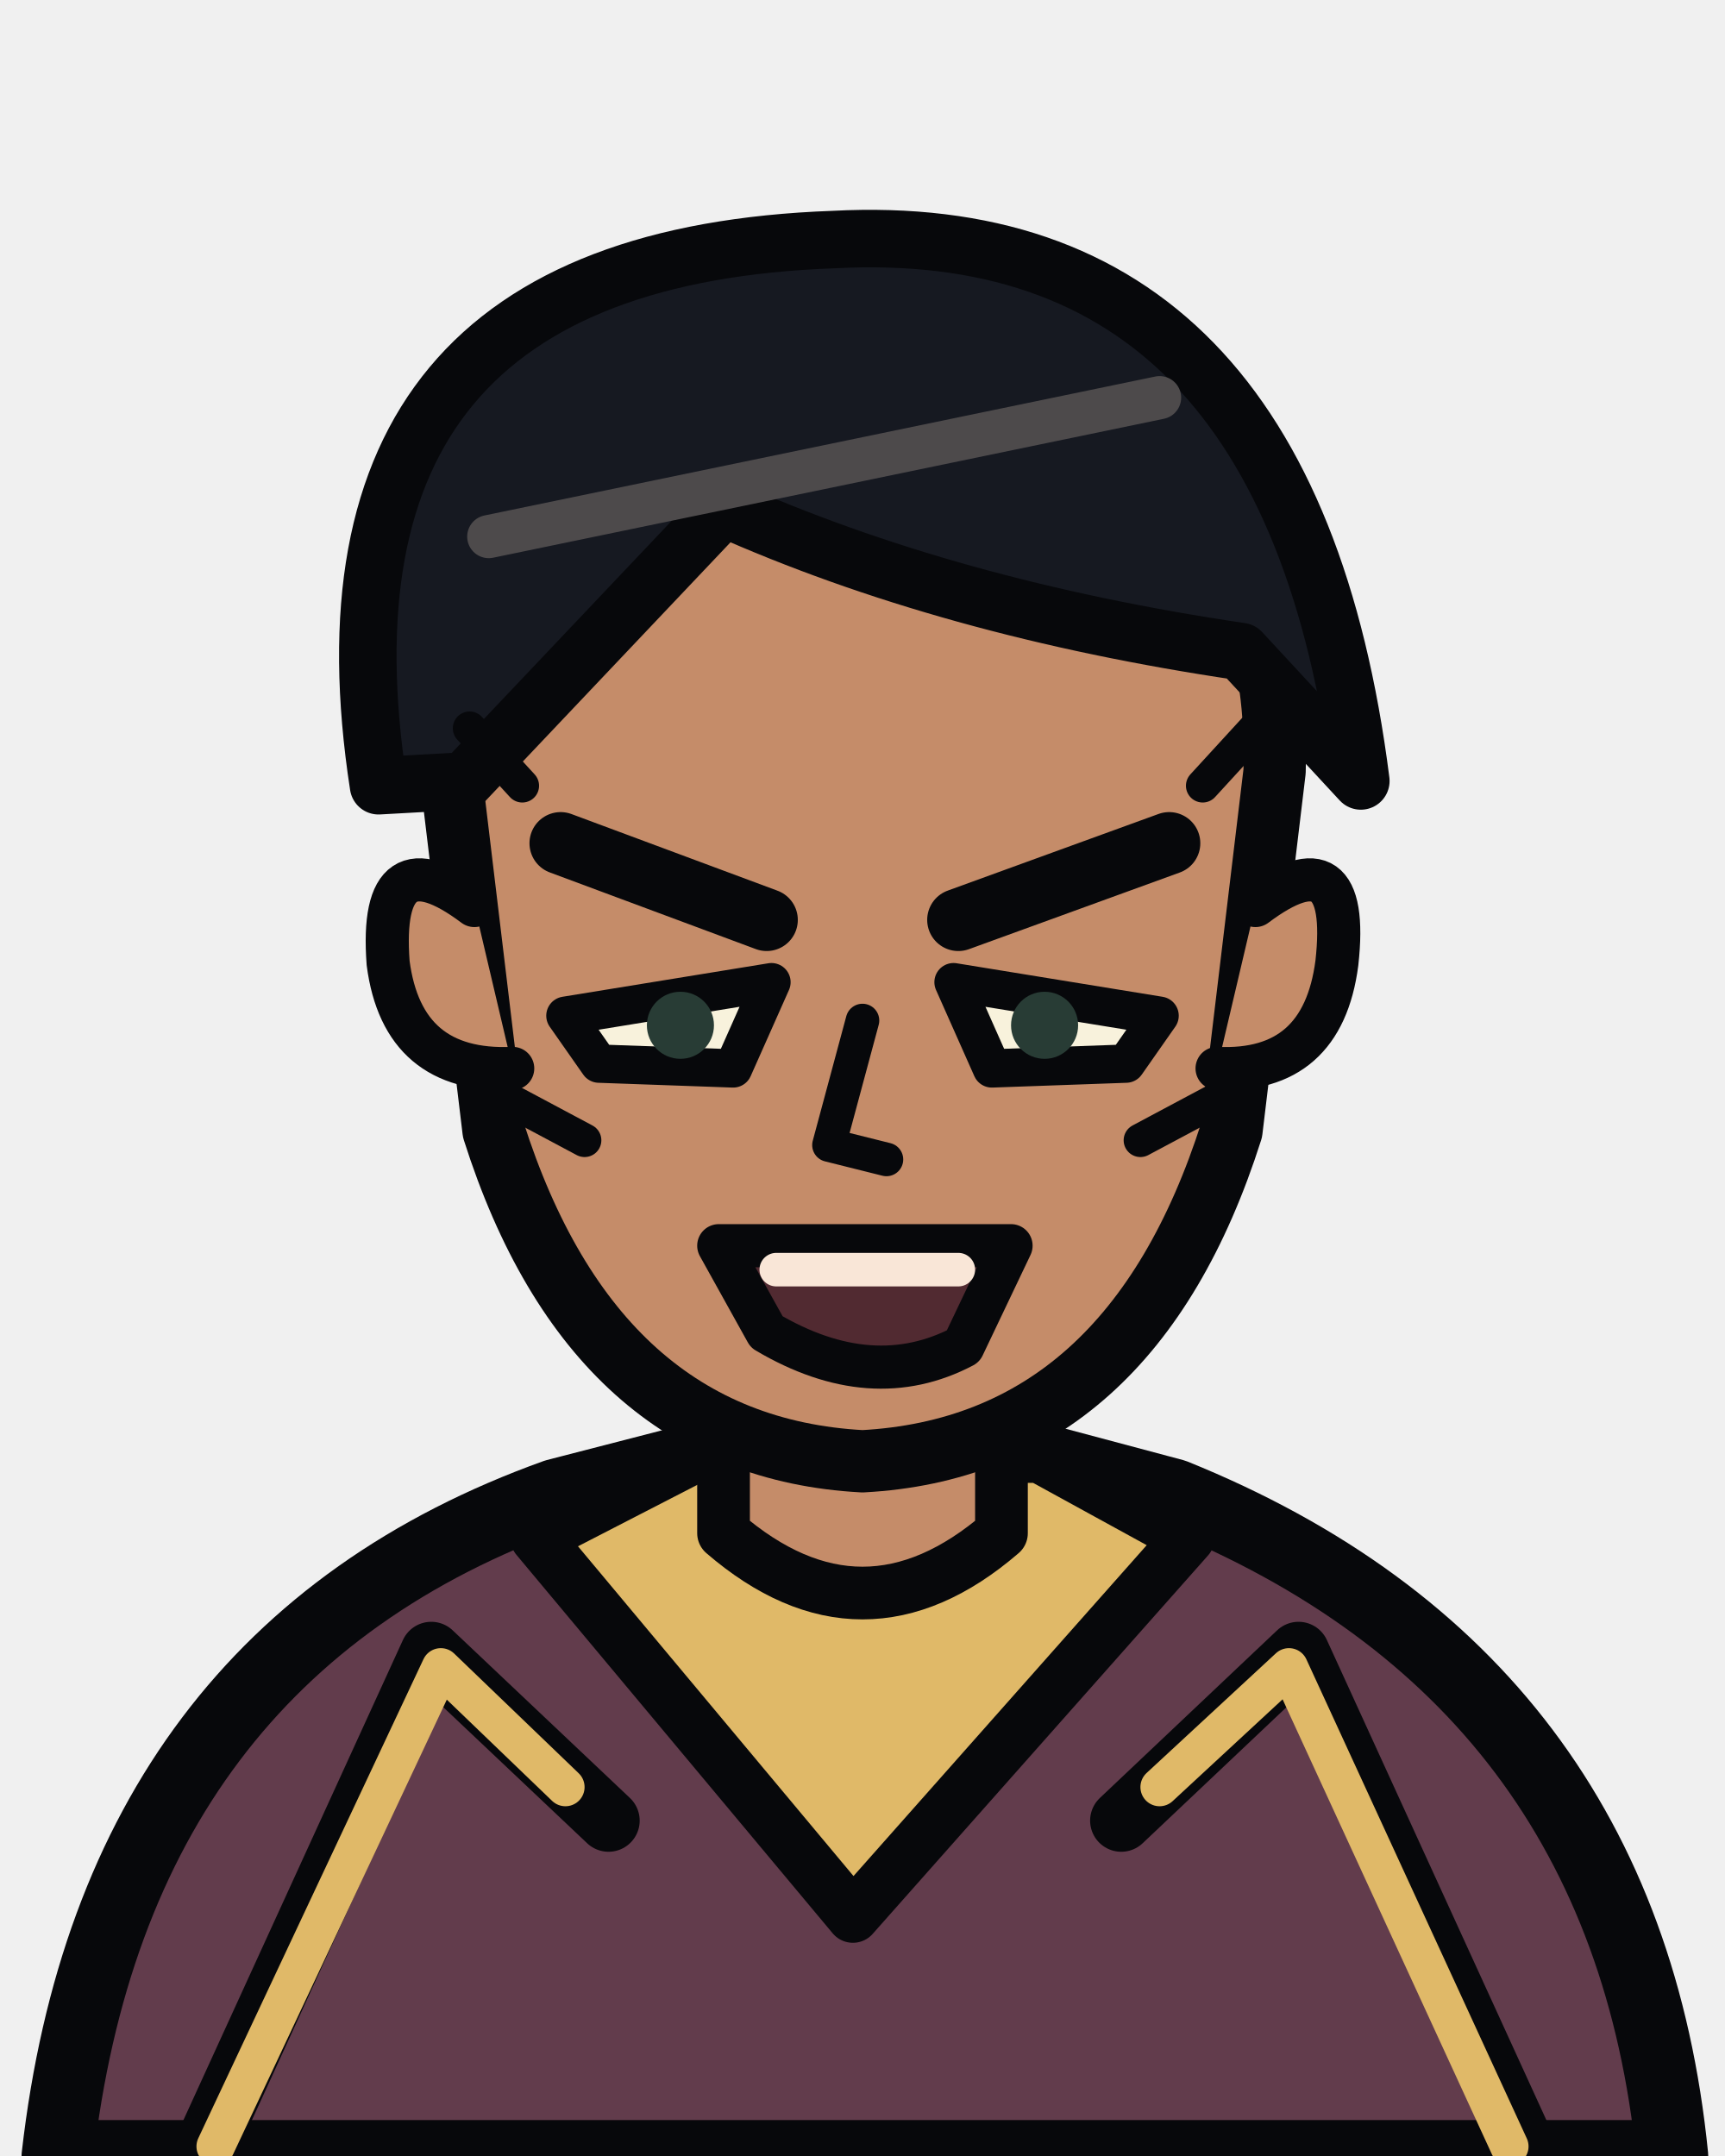
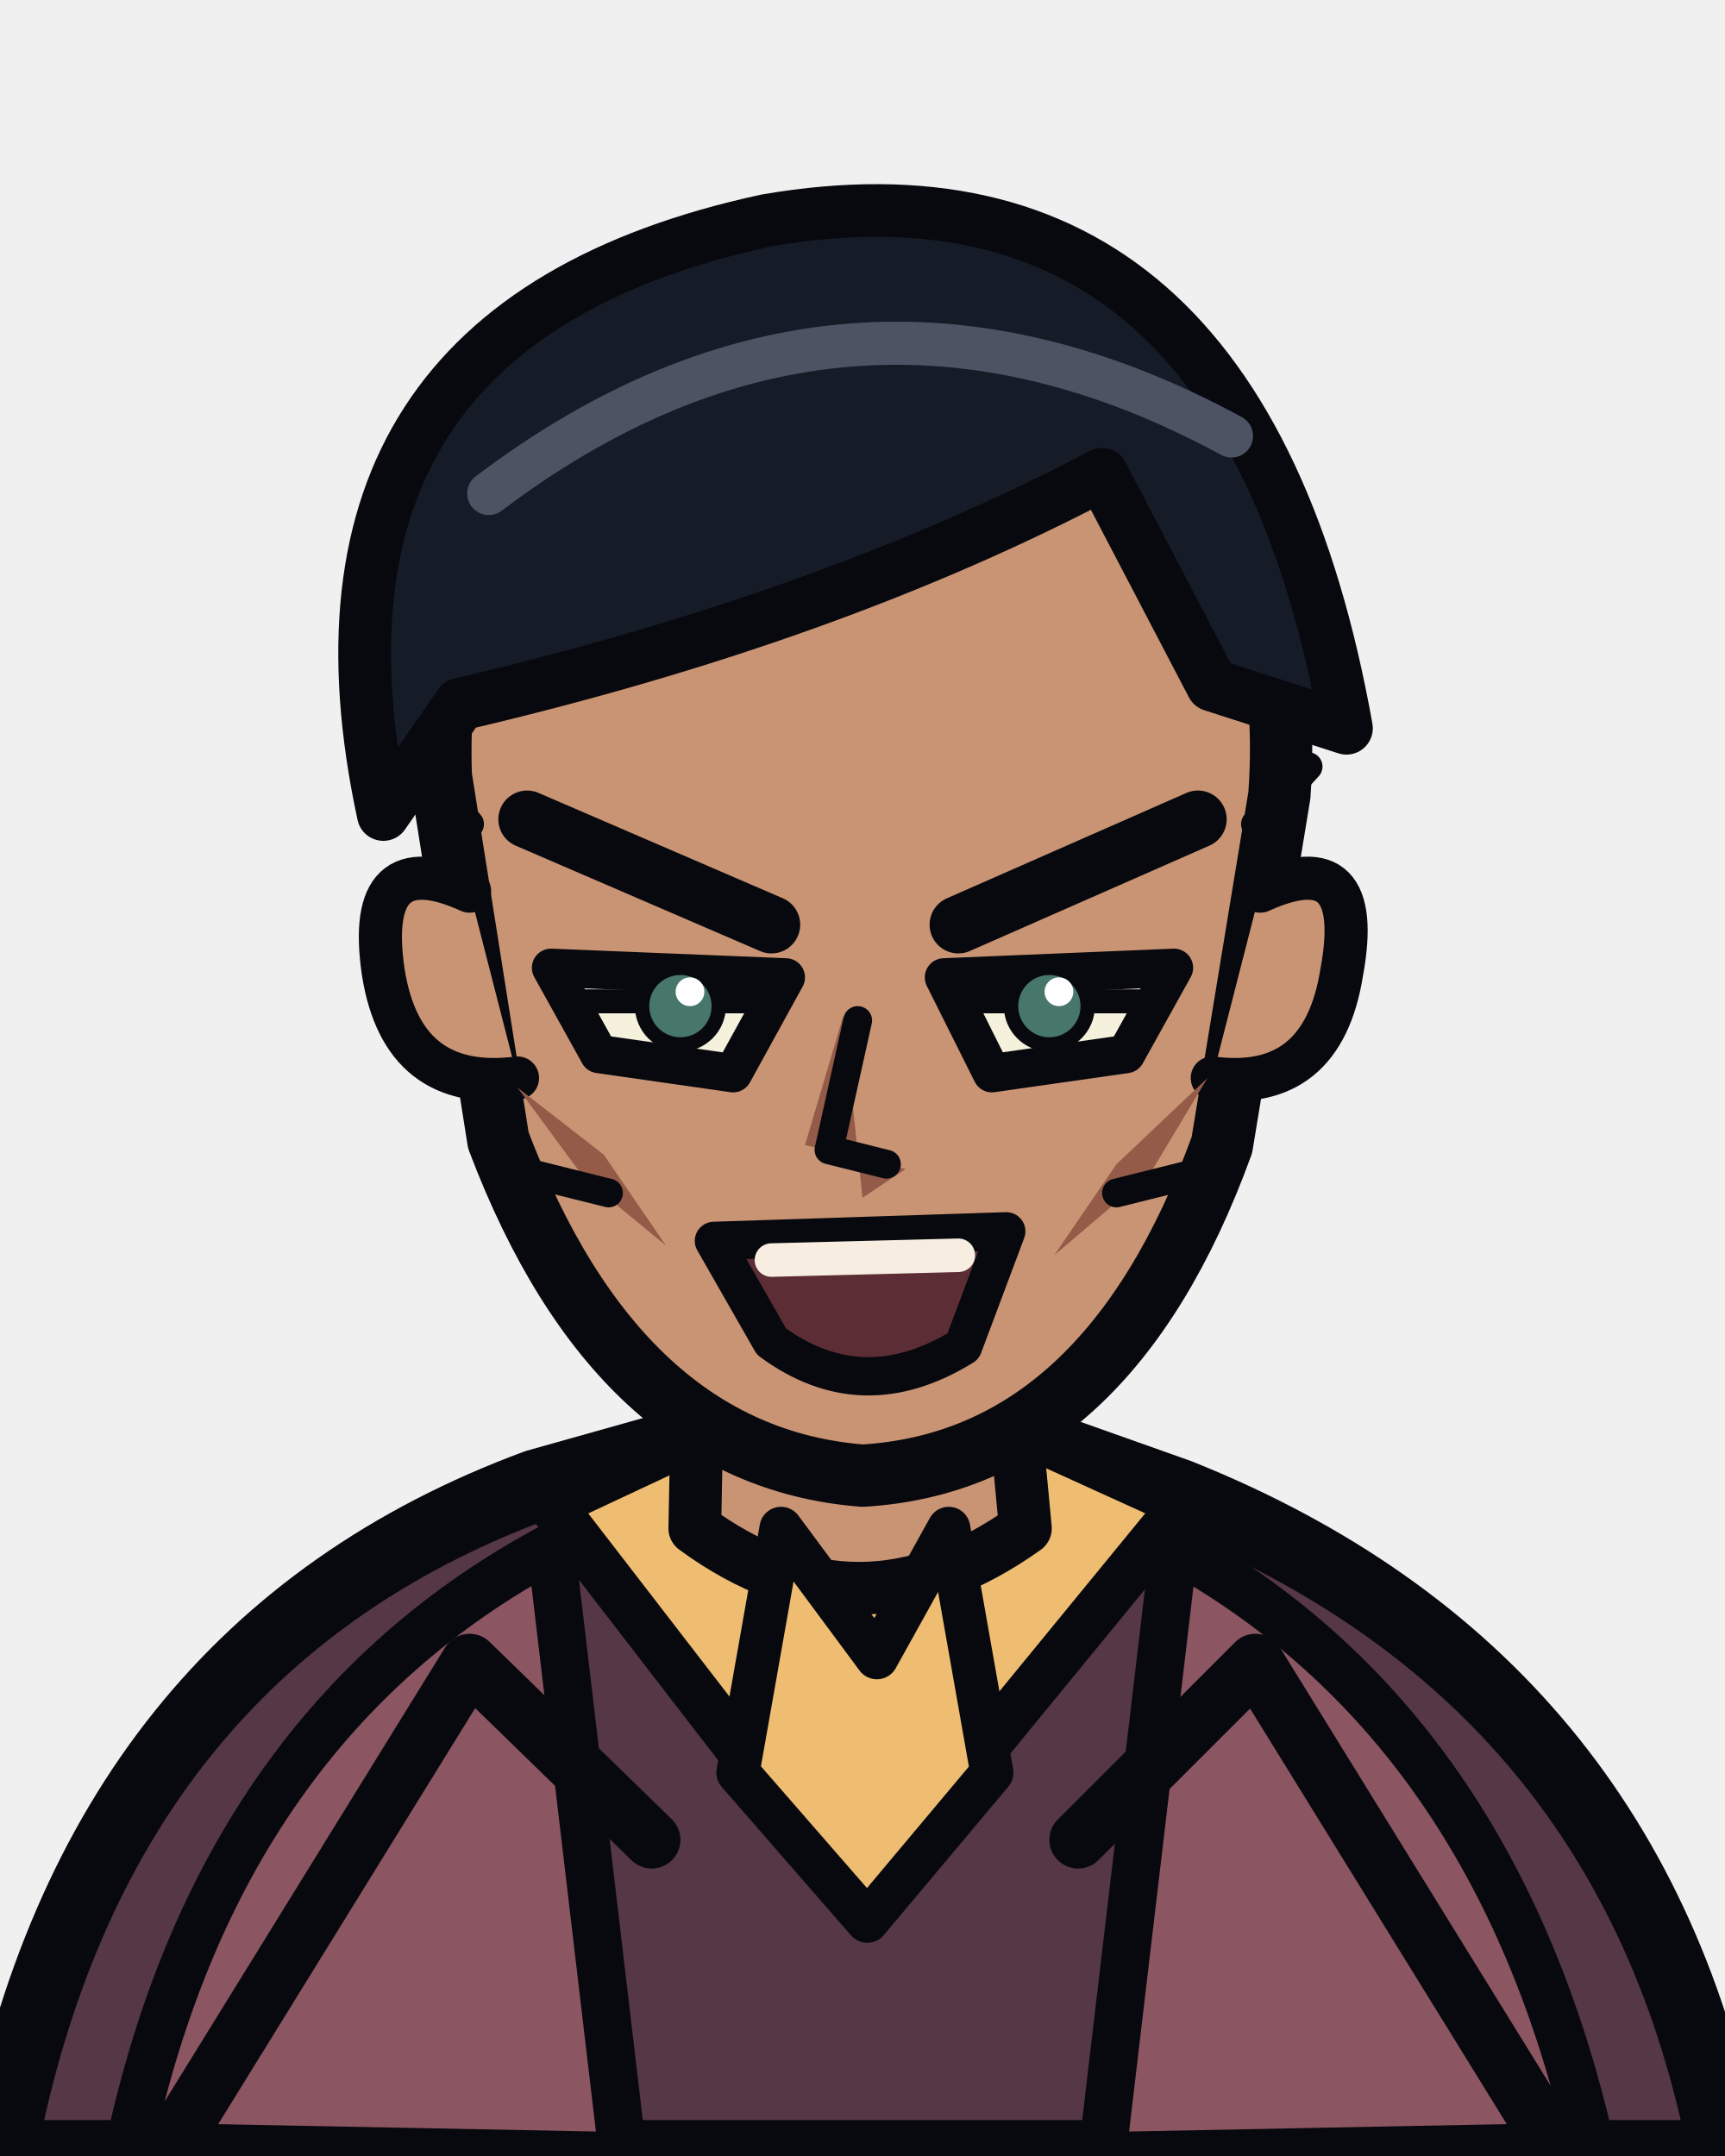
- <svg xmlns="http://www.w3.org/2000/svg" width="360" height="450" viewBox="0 0 360 450" role="img" aria-label="cassian intense expression">
+ <svg xmlns="http://www.w3.org/2000/svg" viewBox="0 0 360 450" width="360" height="450" role="img" aria-label="cassian intense dramatic portrait">
  <g stroke-linejoin="round" stroke-linecap="round">
-     <path d="M12 450Q24 345 116 312L147 304H215L245 312Q339 350 349 450Z" fill="#623c4c" stroke="#07080b" stroke-width="15" />
-     <path d="M112 321L178 400L248 321L217 304H145Z" fill="#e0b968" stroke="#07080b" stroke-width="11" />
-     <path d="M151 271V320Q180 345 209 320V271Z" fill="#c58c69" stroke="#07080b" stroke-width="11" />
-     <path d="M94 161Q92 85 180 82Q268 85 266 161L257 236Q236 302 180 305Q124 302 103 236Z" fill="#c58c69" stroke="#07080b" stroke-width="13" />
-     <path d="M99 189Q79 174 81 201Q84 224 107 223M262 189Q282 174 279 201Q276 224 254 223" fill="#c58c69" stroke="#07080b" stroke-width="9" />
-     <path d="M79 164Q62 54 174 50Q269 45 284 163L259 136Q198 127 151 106L97 163Z" fill="#161921" stroke="#07080b" stroke-width="12" />
-     <path d="M102 112L242 83" stroke="#4d4a4b" stroke-width="9" />
-     <path d="M117 176L160 192M200 192L244 176" stroke="#07080b" stroke-width="13" />
-     <path d="M118 212L161 205L153 223L125 222ZM199 205L242 212L235 222L207 223Z" fill="#f8f2dc" stroke="#07080b" stroke-width="8" />
-     <circle cx="142" cy="214" r="7" fill="#283c35" />
-     <circle cx="218" cy="214" r="7" fill="#283c35" />
-     <path d="M180 213L173 239L185 242" fill="none" stroke="#07080b" stroke-width="7" />
-     <path d="M150 260L211 260L201 281Q182 291 160 278Z" fill="#512a31" stroke="#07080b" stroke-width="9" />
-     <path d="M162 265H200" stroke="#f9e6d7" stroke-width="7" />
-     <path d="M107 230L122 238M238 238L253 230M109 164L98 152M251 164L262 152" stroke="#07080b" stroke-width="7" />
-     <path d="M42 450L90 345L127 380M319 450L271 345L234 380" fill="none" stroke="#07080b" stroke-width="13" />
-     <path d="M45 448L92 348L118 373M315 448L269 348L242 373" fill="none" stroke="#e0b968" stroke-width="8" />
+     <path d="M0 450Q20 344 112 310L144 301H215L246 312Q341 350 360 450Z" fill="#553746" stroke="#08090e" stroke-width="15" />
+     <path d="M27 448Q46 360 115 323L130 450Z" fill="#8b5661" stroke="#08090e" stroke-width="10" />
+     <path d="M332 448Q312 360 245 323L230 450Z" fill="#8b5661" stroke="#08090e" stroke-width="10" />
+     <path d="M115 314L179 397L247 314L214 299H147Z" fill="#efbd72" stroke="#08090e" stroke-width="10" />
+     <path d="M146 267L145 319Q179 344 214 319L209 266Z" fill="#c99473" stroke="#08090e" stroke-width="11" />
+     <path d="M92 162Q89 83 179 77Q273 82 267 166L255 239Q231 305 180 308Q129 304 104 238Z" fill="#c99473" stroke="#08090e" stroke-width="13" />
+     <path d="M98 186Q76 176 80 203Q84 228 108 225M263 186Q285 176 280 203Q276 228 253 225" fill="#c99473" stroke="#08090e" stroke-width="9" />
+     <path d="M108 227L126 241L139 260L122 246Z" fill="#945b49" />
+     <path d="M252 225L233 243L220 262L240 245Z" fill="#945b49" />
+     <path d="M176 212L168 239L189 244L180 250Z" fill="#945b49" />
+     <path d="M80 170Q58 68 160 46Q259 29 281 152L253 143L230 99Q173 129 96 147Z" fill="#151b27" stroke="#08090e" stroke-width="11" />
+     <path d="M102 103Q176 47 257 91" stroke="#4c5363" stroke-width="9" fill="none" />
+     <path d="M110 171L161 193M200 193L250 171" fill="none" stroke="#08090e" stroke-width="12" />
+     <path d="M115 202L164 204L153 224L125 220ZM197 204L245 202L235 220L207 224Z" fill="#f6f1dd" stroke="#08090e" stroke-width="8" />
+     <path d="M121 209L160 209M201 209L241 209" stroke="#08090e" stroke-width="5" />
+     <ellipse cx="142" cy="210" rx="8" ry="8" fill="#47766a" stroke="#08090e" stroke-width="3" />
+     <ellipse cx="219" cy="210" rx="8" ry="8" fill="#47766a" stroke="#08090e" stroke-width="3" />
+     <circle cx="144" cy="207" r="3" fill="#fff" />
+     <circle cx="221" cy="207" r="3" fill="#fff" />
+     <path d="M179 213L173 240L185 243" stroke="#08090e" stroke-width="6" fill="none" />
+     <path d="M149 259L210 257L201 281Q180 294 161 280Z" fill="#5d2d35" stroke="#08090e" stroke-width="8" />
+     <path d="M161 263L200 262" stroke="#f7eee1" stroke-width="7" />
+     <path d="M163 319L183 346L198 319L207 370L181 401L154 370Z" fill="#efbd72" stroke="#08090e" stroke-width="9" />
+     <path d="M107 244L127 249M233 249L253 244M98 172L88 160M262 172L273 160" stroke="#08090e" stroke-width="6" />
+     <path d="M35 449L98 347L136 384M325 449L262 347L225 384" fill="none" stroke="#08090e" stroke-width="12" />
  </g>
</svg>
